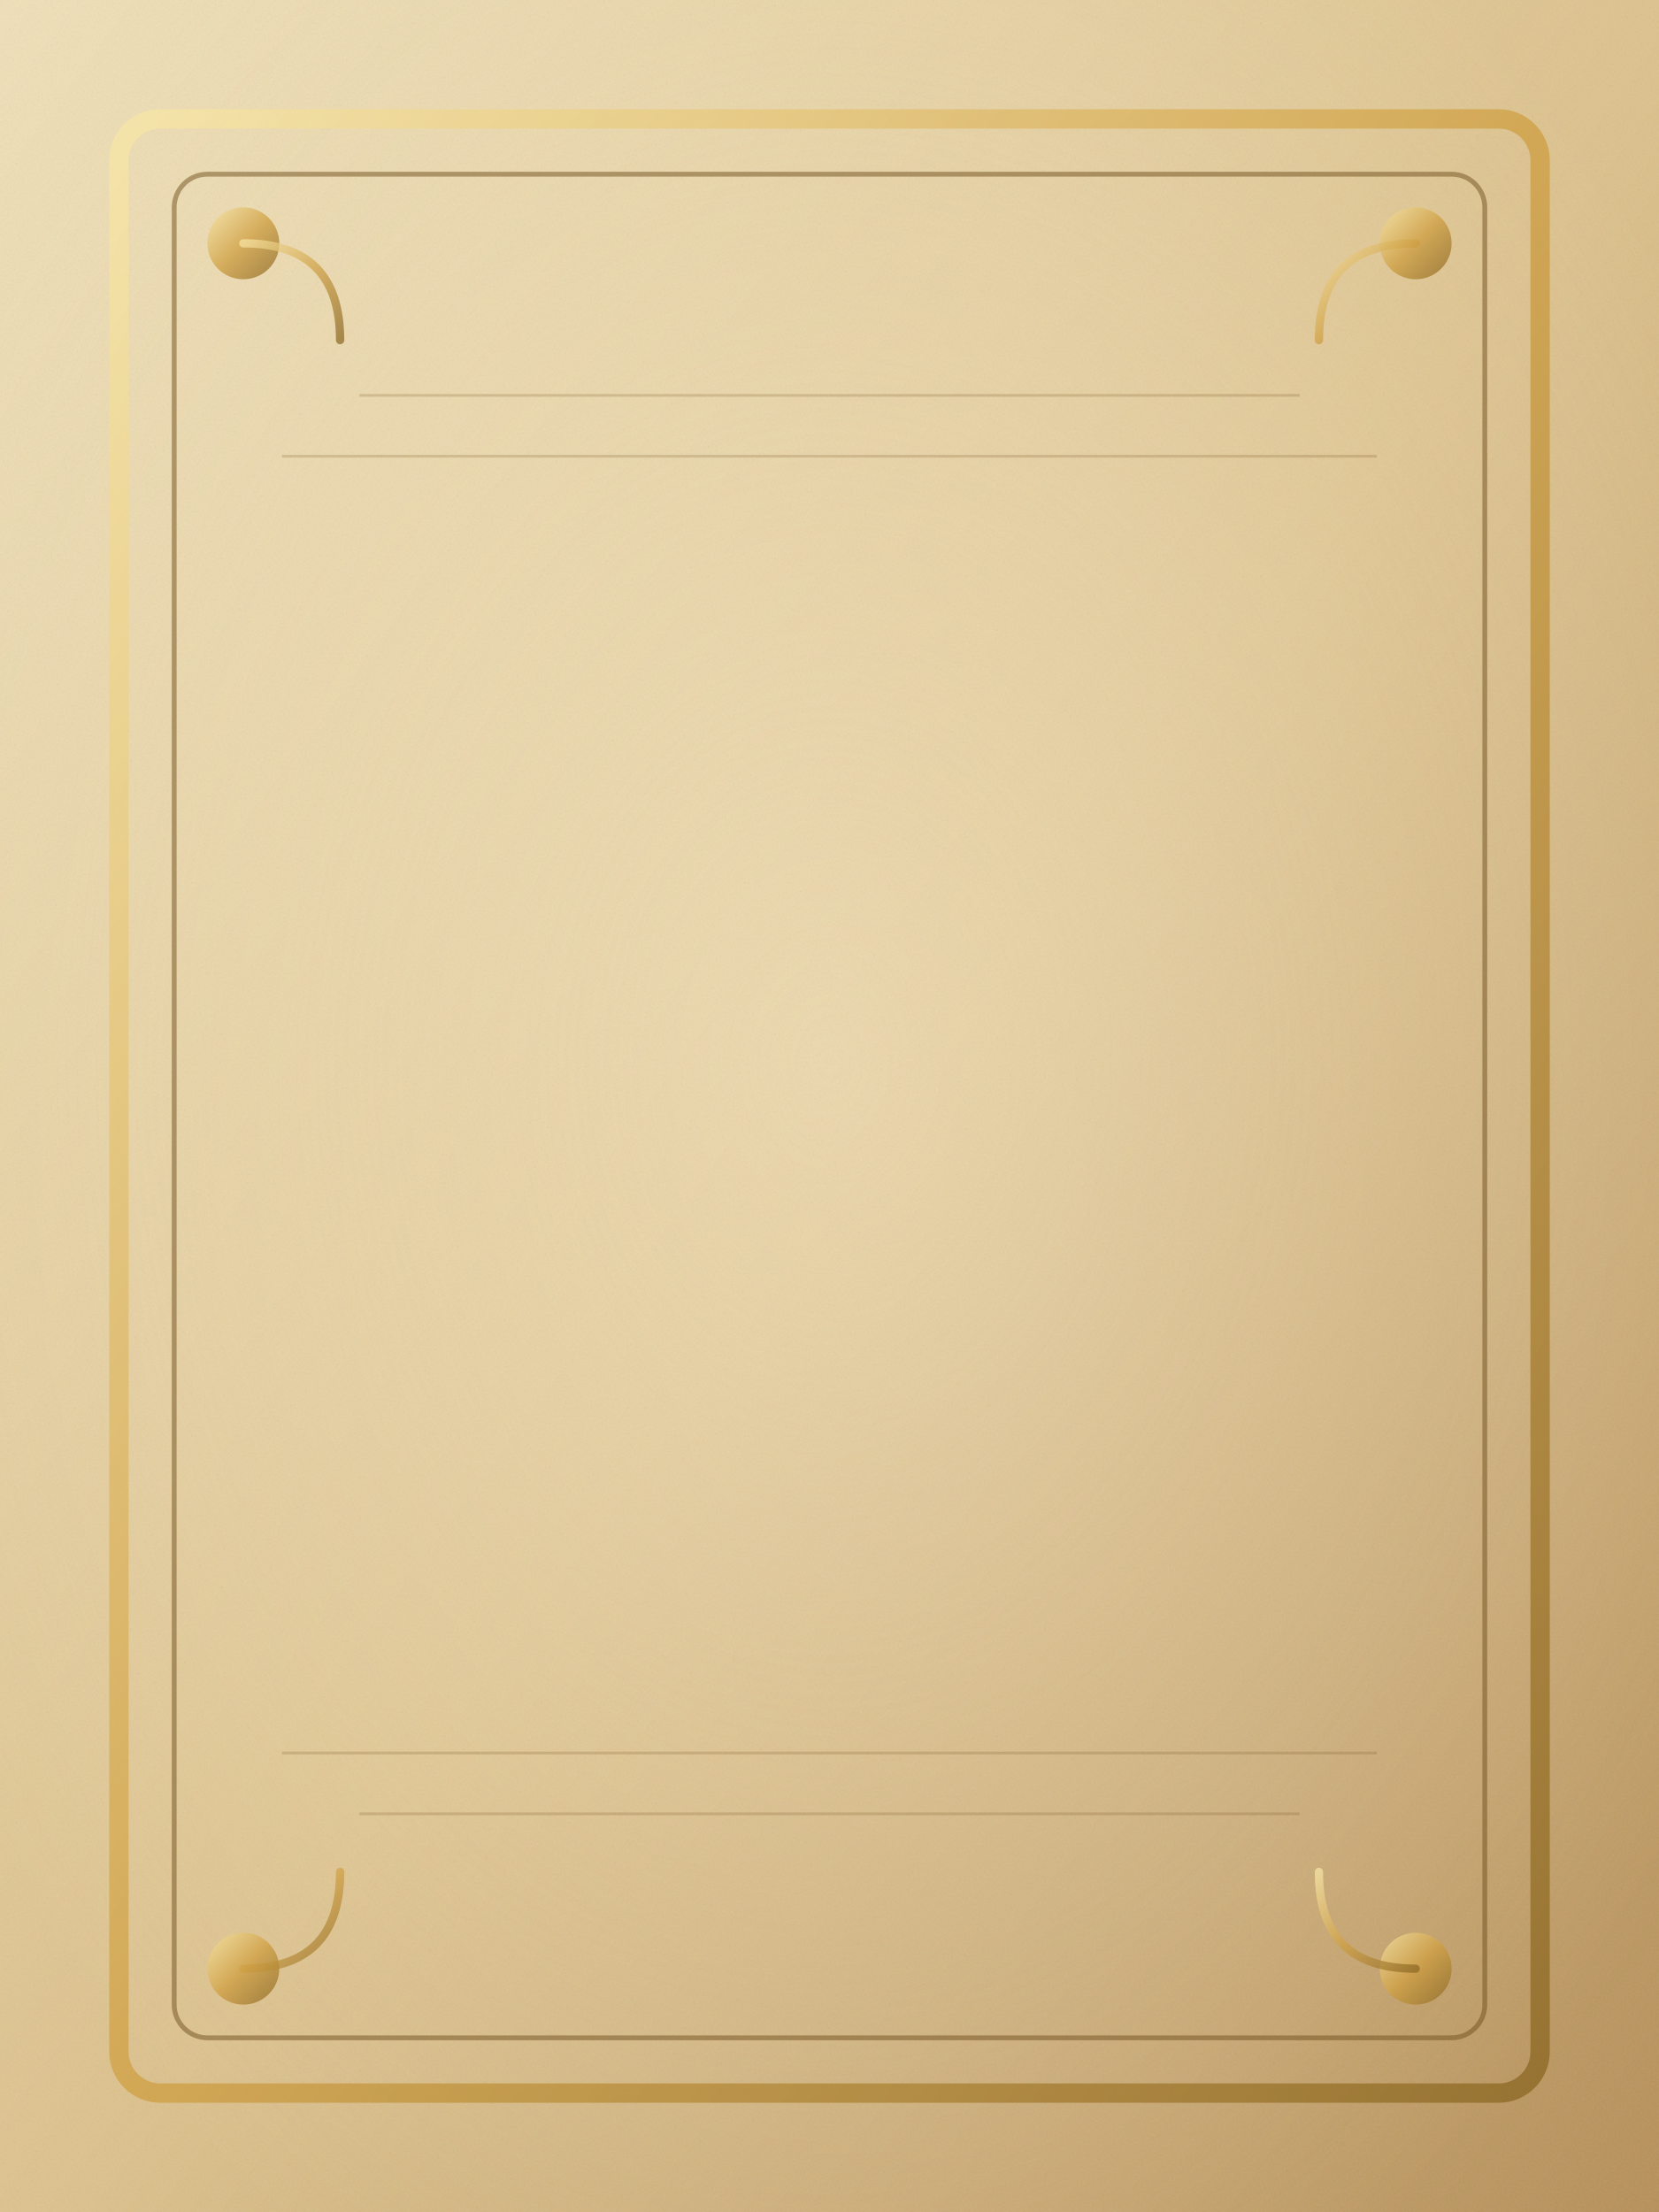
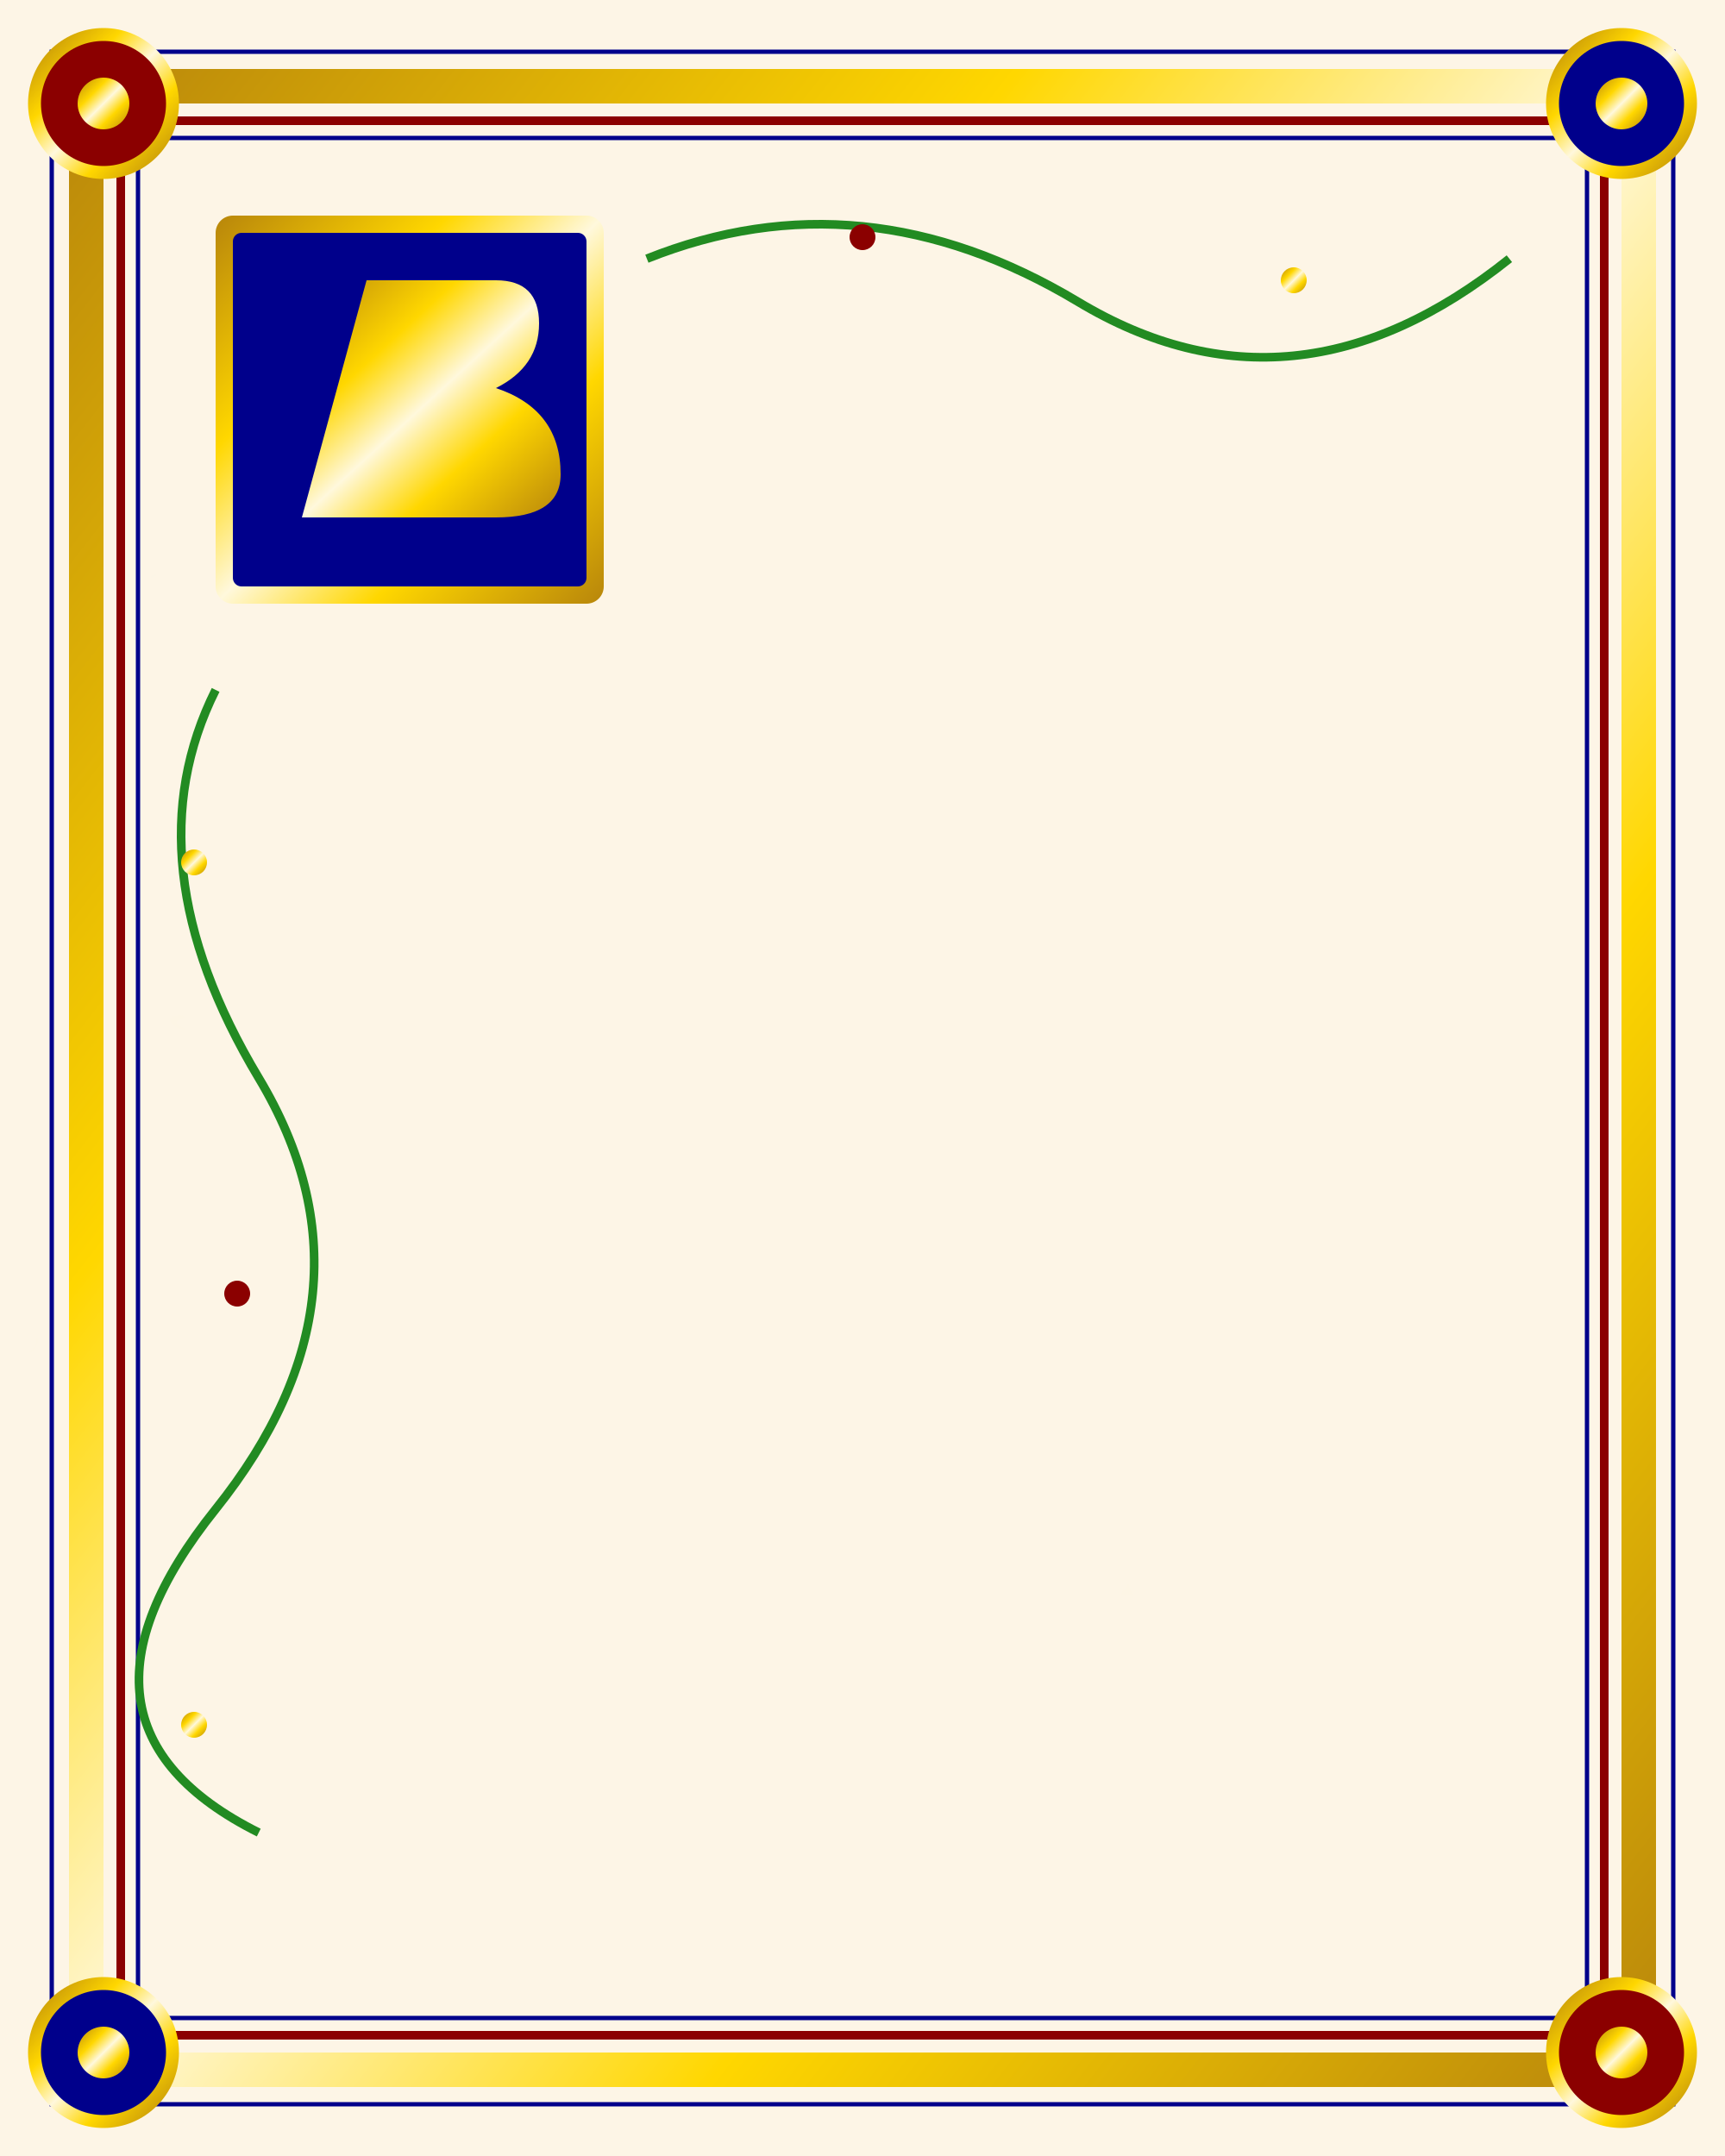
- <svg xmlns="http://www.w3.org/2000/svg" viewBox="0 0 1200 1600" preserveAspectRatio="xMidYMid slice">
+ <svg xmlns="http://www.w3.org/2000/svg" viewBox="0 0 800 1000" width="100%" height="100%">
  <defs>
-     <linearGradient id="parchment" x1="0%" y1="0%" x2="100%" y2="100%">
-       <stop offset="0%" stop-color="#efe0b9" />
-       <stop offset="52%" stop-color="#dcc18c" />
-       <stop offset="100%" stop-color="#b69059" />
+     <filter id="parchment">
+       <feTurbulence type="fractalNoise" baseFrequency="0.02" numOctaves="3" result="noise" />
+       <feColorMatrix type="matrix" values="1 0 0 0 0.92  0 1 0 0 0.88  0 0 1 0 0.80  0 0 0 0.1 0" in="noise" result="coloredNoise" />
+       <feBlend in="SourceGraphic" in2="coloredNoise" mode="multiply" />
+     </filter>
+     <linearGradient id="gold" x1="0%" y1="0%" x2="100%" y2="100%">
+       <stop offset="0%" stop-color="#b8860b" />
+       <stop offset="30%" stop-color="#ffd700" />
+       <stop offset="50%" stop-color="#fff8dc" />
+       <stop offset="70%" stop-color="#ffd700" />
+       <stop offset="100%" stop-color="#b8860b" />
    </linearGradient>
-     <linearGradient id="gold" x1="0%" y1="0%" x2="100%" y2="100%">
-       <stop offset="0%" stop-color="#f8e7a7" />
-       <stop offset="50%" stop-color="#cf9f42" />
-       <stop offset="100%" stop-color="#8a6622" />
-     </linearGradient>
-     <radialGradient id="center" cx="50%" cy="48%" r="62%">
-       <stop offset="0%" stop-color="rgba(255,244,215,0.42)" />
-       <stop offset="100%" stop-color="rgba(255,244,215,0)" />
-     </radialGradient>
-     <filter id="noise" x="-20%" y="-20%" width="140%" height="140%">
-       <feTurbulence type="fractalNoise" baseFrequency="0.64" numOctaves="3" seed="31" />
-       <feColorMatrix type="saturate" values="0" />
-       <feComponentTransfer>
-         <feFuncA type="table" tableValues="0 0.1" />
-       </feComponentTransfer>
-     </filter>
  </defs>
-   <rect width="1200" height="1600" fill="url(#parchment)" />
-   <rect width="1200" height="1600" fill="url(#center)" />
-   <rect width="1200" height="1600" filter="url(#noise)" />
-   <rect x="86" y="86" width="1028" height="1428" rx="30" fill="none" stroke="url(#gold)" stroke-width="14" opacity="0.75" />
-   <rect x="126" y="126" width="948" height="1348" rx="24" fill="none" stroke="#6f4f1d" stroke-width="3.5" opacity="0.5" />
-   <g fill="url(#gold)" opacity="0.76">
-     <circle cx="176" cy="176" r="26" />
-     <circle cx="1024" cy="176" r="26" />
-     <circle cx="176" cy="1424" r="26" />
-     <circle cx="1024" cy="1424" r="26" />
-   </g>
-   <g stroke="url(#gold)" stroke-width="6" fill="none" opacity="0.7" stroke-linecap="round">
-     <path d="M176 176 Q246 176 246 246" />
-     <path d="M1024 176 Q954 176 954 246" />
-     <path d="M176 1424 Q246 1424 246 1354" />
-     <path d="M1024 1424 Q954 1424 954 1354" />
-   </g>
-   <g stroke="#6f4f1d" stroke-opacity="0.2" stroke-width="2" fill="none">
-     <line x1="204" y1="330" x2="996" y2="330" />
-     <line x1="204" y1="1268" x2="996" y2="1268" />
-     <line x1="260" y1="286" x2="940" y2="286" />
-     <line x1="260" y1="1312" x2="940" y2="1312" />
-   </g>
+   <rect width="800" height="1000" fill="#fdf5e6" filter="url(#parchment)" />
+   <rect x="40" y="40" width="720" height="920" fill="none" stroke="url(#gold)" stroke-width="16" />
+   <rect x="56" y="56" width="688" height="888" fill="none" stroke="#8b0000" stroke-width="4" />
+   <rect x="64" y="64" width="672" height="872" fill="none" stroke="#00008b" stroke-width="2" />
+   <rect x="24" y="24" width="752" height="952" fill="none" stroke="#00008b" stroke-width="2" />
+   <circle cx="48" cy="48" r="32" fill="#8b0000" stroke="url(#gold)" stroke-width="6" />
+   <circle cx="752" cy="48" r="32" fill="#00008b" stroke="url(#gold)" stroke-width="6" />
+   <circle cx="48" cy="952" r="32" fill="#00008b" stroke="url(#gold)" stroke-width="6" />
+   <circle cx="752" cy="952" r="32" fill="#8b0000" stroke="url(#gold)" stroke-width="6" />
+   <circle cx="48" cy="48" r="12" fill="url(#gold)" />
+   <circle cx="752" cy="48" r="12" fill="url(#gold)" />
+   <circle cx="48" cy="952" r="12" fill="url(#gold)" />
+   <circle cx="752" cy="952" r="12" fill="url(#gold)" />
+   <rect x="100" y="100" width="180" height="180" fill="url(#gold)" rx="8" ry="8" />
+   <rect x="108" y="108" width="164" height="164" fill="#00008b" rx="4" ry="4" />
+   <path d="M 140 240 L 170 130 L 230 130 Q 250 130 250 150 Q 250 170 230 180 Q 260 190 260 220 Q 260 240 230 240 Z" fill="url(#gold)" />
+   <path d="M 300 120 Q 400 80 500 140 T 700 120" fill="none" stroke="#228b22" stroke-width="4" />
+   <path d="M 100 320 Q 60 400 120 500 T 100 700 T 120 850" fill="none" stroke="#228b22" stroke-width="4" />
+   <circle cx="400" cy="110" r="6" fill="#8b0000" />
+   <circle cx="600" cy="130" r="6" fill="url(#gold)" />
+   <circle cx="90" cy="400" r="6" fill="url(#gold)" />
+   <circle cx="110" cy="600" r="6" fill="#8b0000" />
+   <circle cx="90" cy="800" r="6" fill="url(#gold)" />
</svg>
